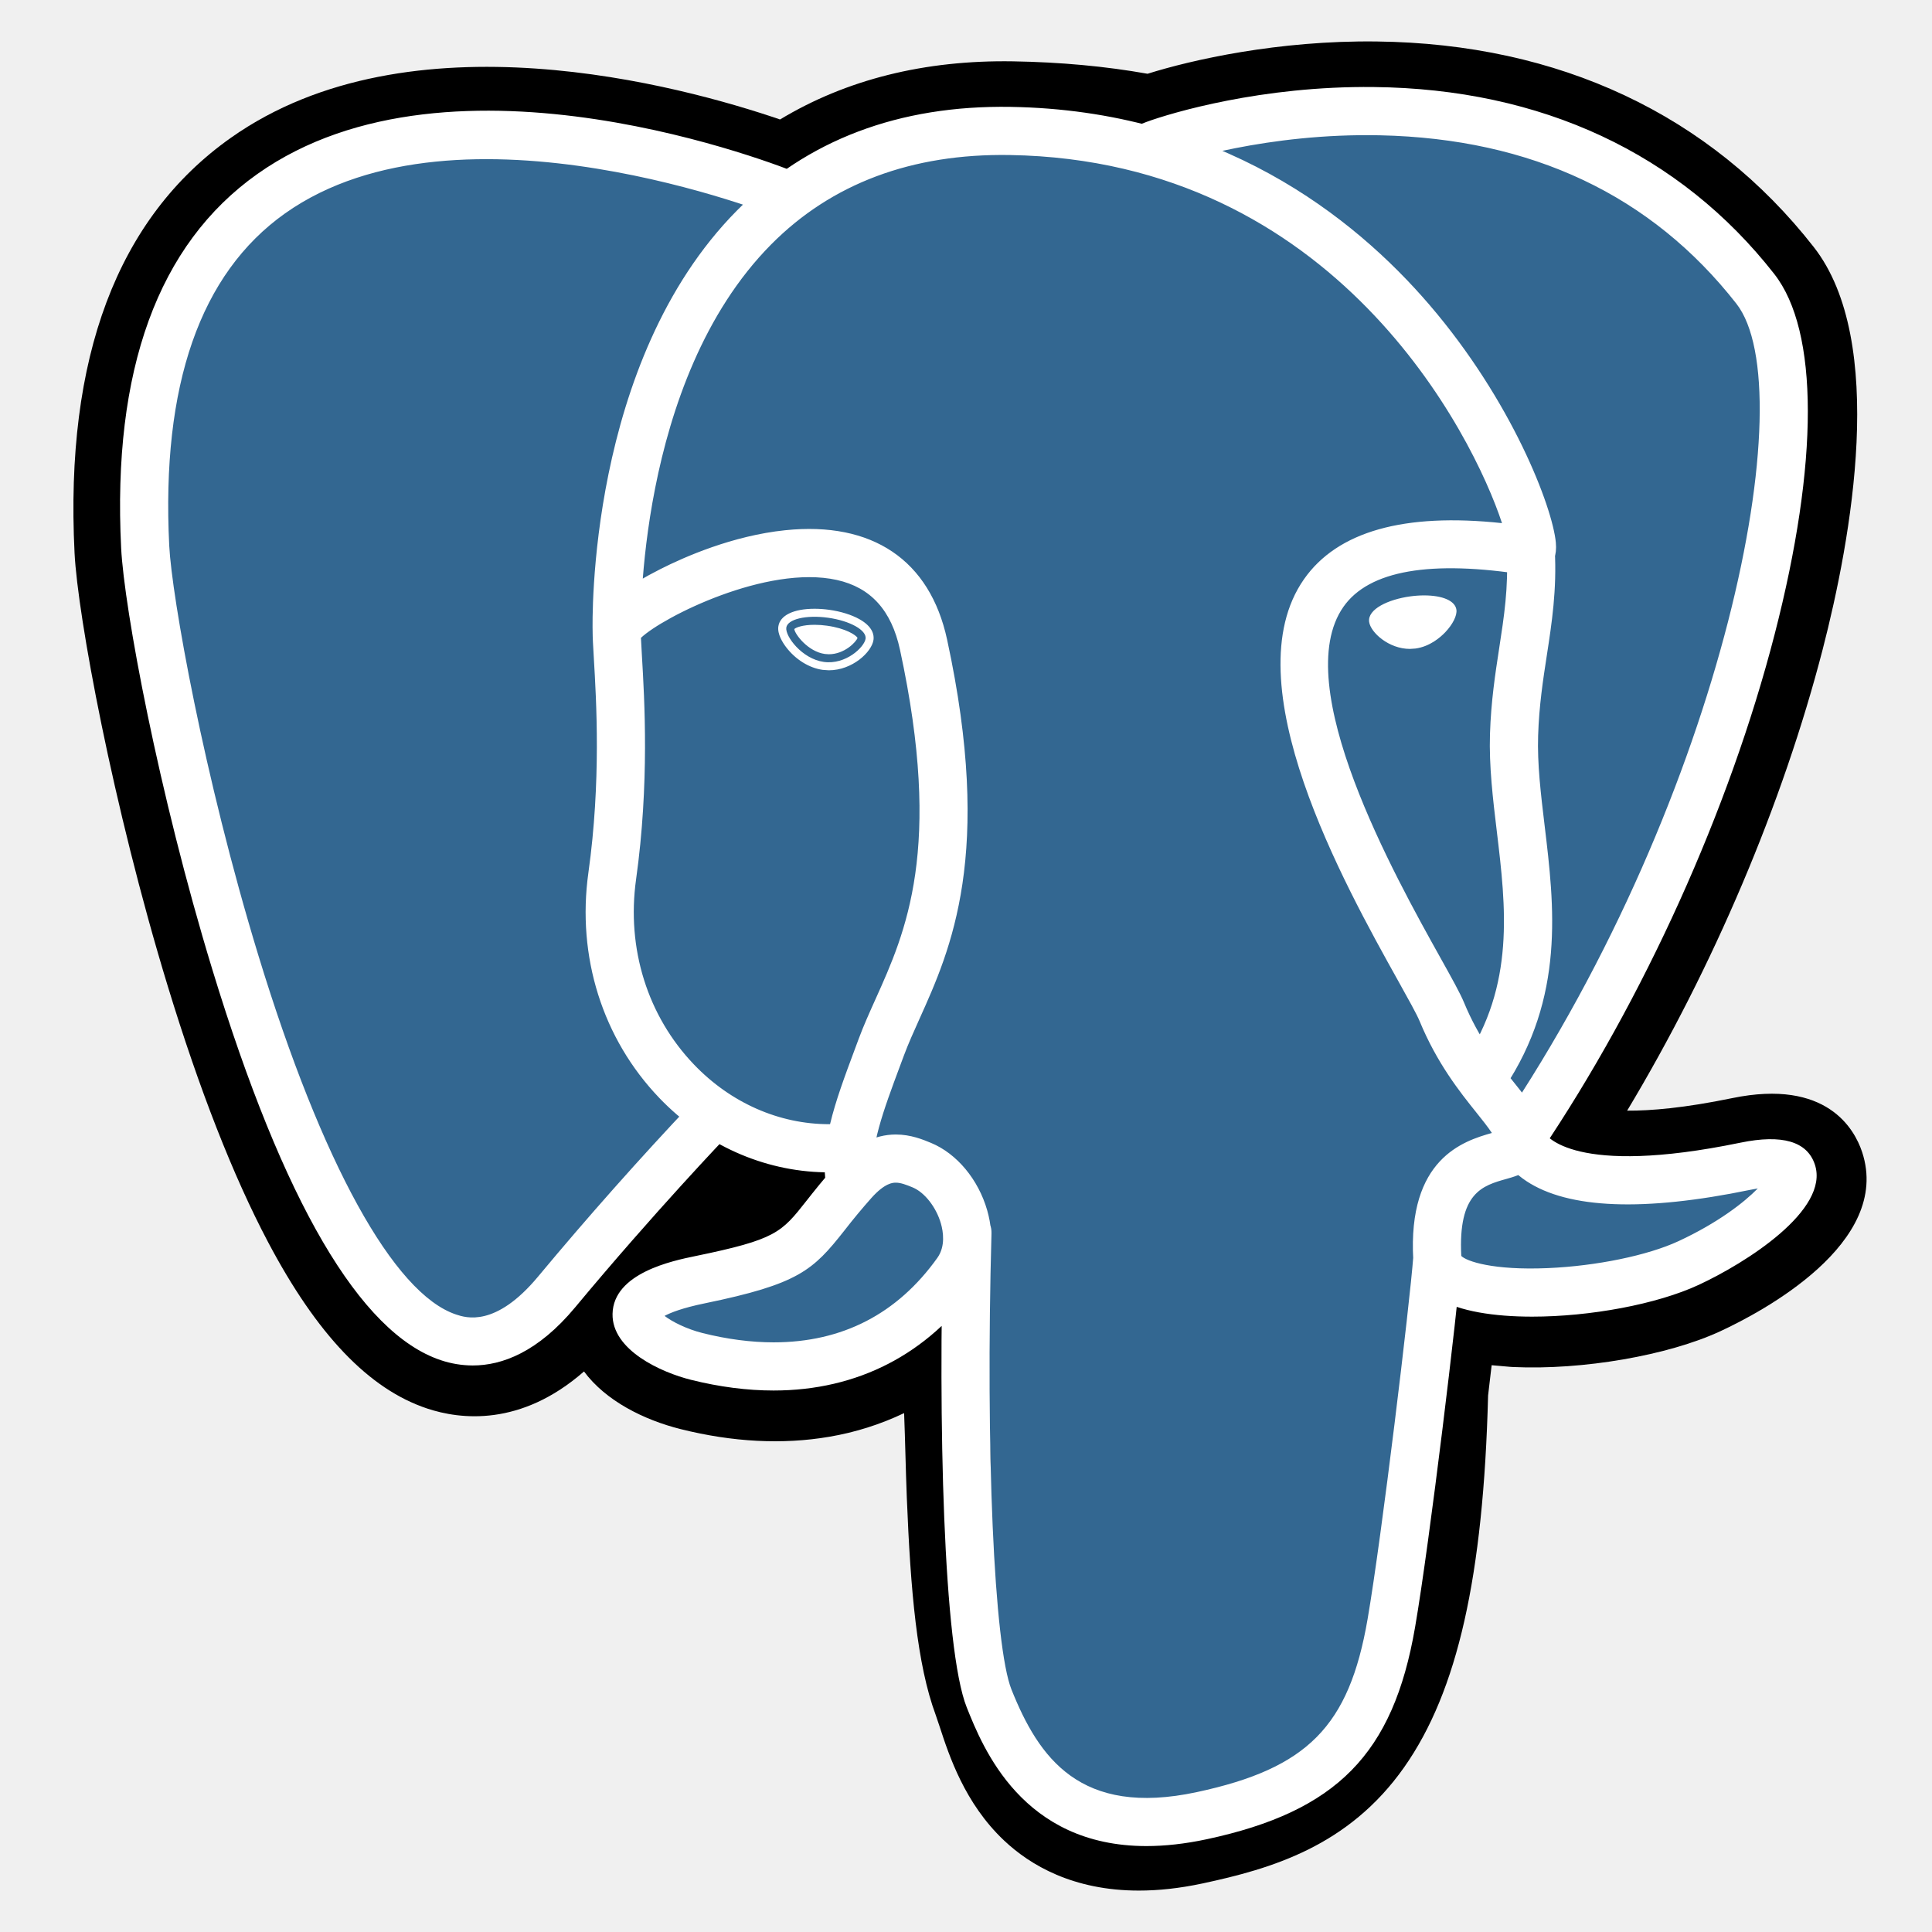
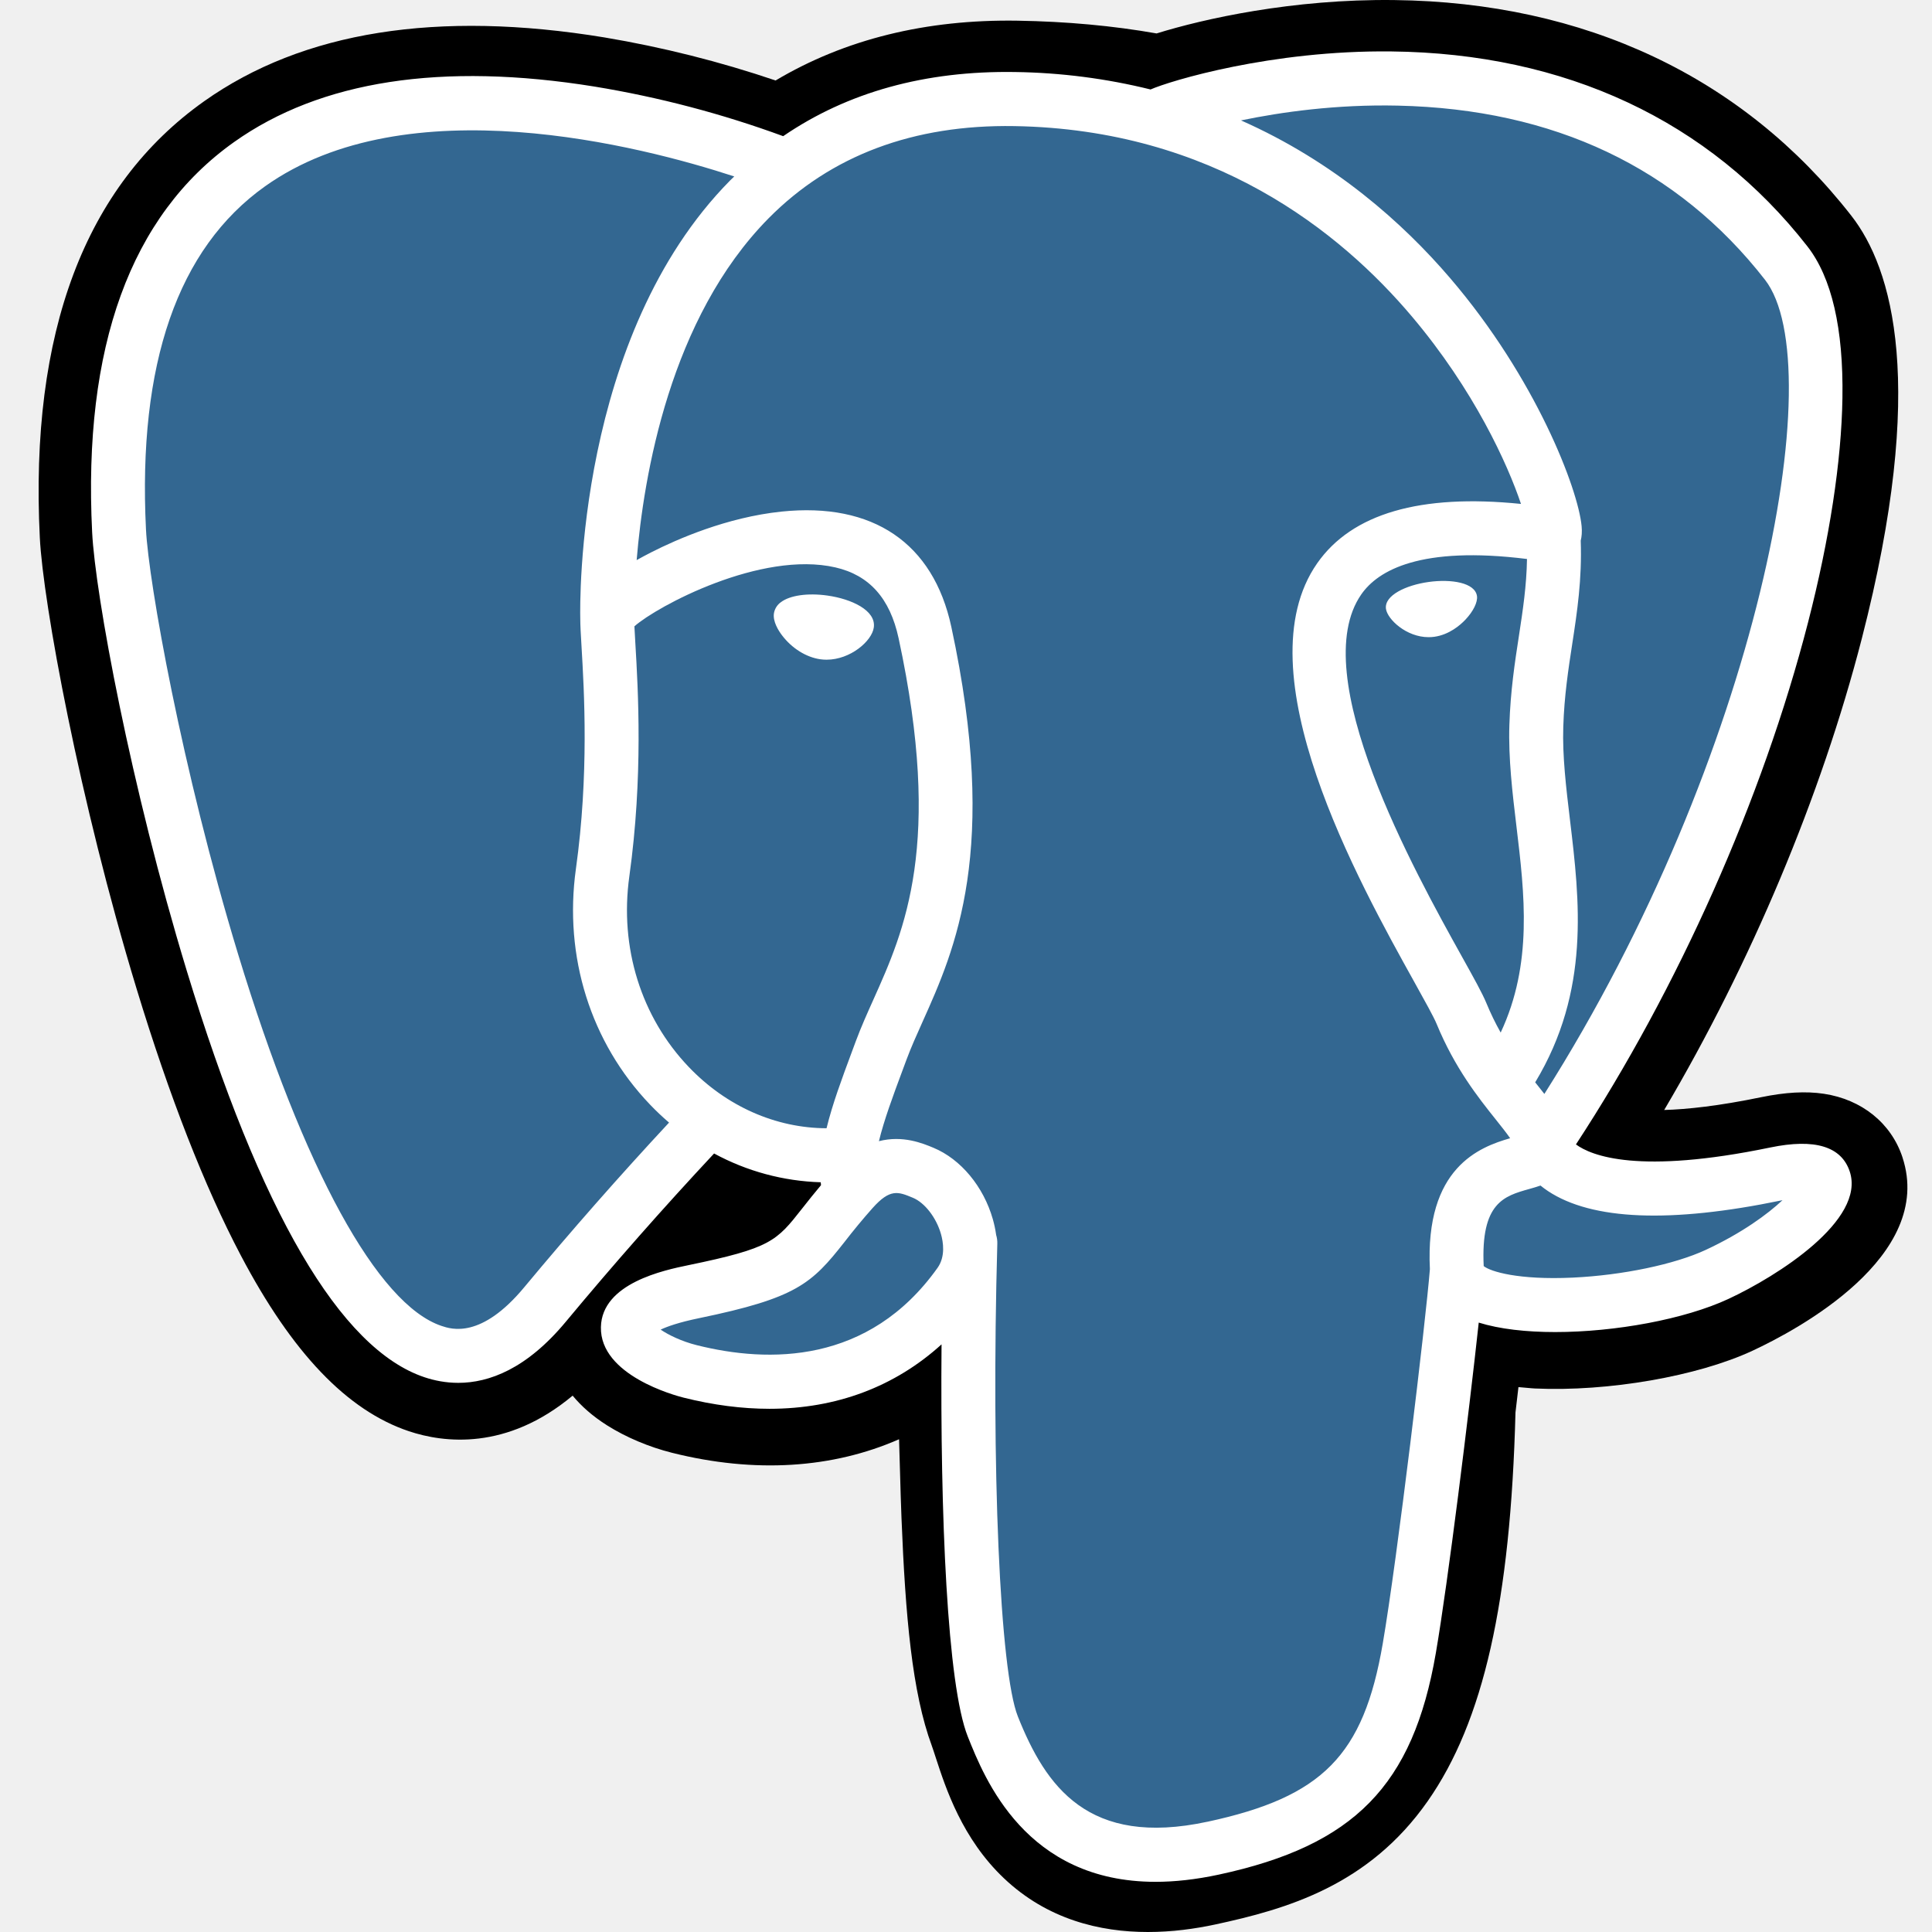
- <svg viewBox="0 0 128 128" width="1em" height="1em">
-   <path d="M93.809 92.112c.785-6.533.55-7.492 5.416-6.433l1.235.108c3.742.17 8.637-.602 11.513-1.938 6.191-2.873 9.861-7.668 3.758-6.409-13.924 2.873-14.881-1.842-14.881-1.842 14.703-21.815 20.849-49.508 15.543-56.287-14.47-18.489-39.517-9.746-39.936-9.52l-.134.025c-2.751-.571-5.83-.912-9.289-.968-6.301-.104-11.082 1.652-14.709 4.402 0 0-44.683-18.409-42.604 23.151.442 8.841 12.672 66.898 27.26 49.362 5.332-6.412 10.484-11.834 10.484-11.834 2.558 1.699 5.622 2.567 8.834 2.255l.249-.212c-.078.796-.044 1.575.099 2.497-3.757 4.199-2.653 4.936-10.166 6.482-7.602 1.566-3.136 4.355-.221 5.084 3.535.884 11.712 2.136 17.238-5.598l-.22.882c1.474 1.18 1.375 8.477 1.583 13.69.209 5.214.558 10.079 1.621 12.948 1.063 2.868 2.317 10.256 12.191 8.14 8.252-1.764 14.561-4.309 15.136-27.985" />
-   <path d="M75.458 125.256c-4.367 0-7.211-1.689-8.938-3.32-2.607-2.46-3.641-5.629-4.259-7.522l-.267-.79c-1.244-3.358-1.666-8.193-1.916-14.419-.038-.935-.064-1.898-.093-2.919-.021-.747-.047-1.684-.085-2.664a18.8 18.8 0 0 1-4.962 1.568c-3.079.526-6.389.356-9.84-.507-2.435-.609-4.965-1.871-6.407-3.82-4.203 3.681-8.212 3.182-10.396 2.453-3.853-1.285-7.301-4.896-10.542-11.037-2.309-4.375-4.542-10.075-6.638-16.943-3.65-11.96-5.969-24.557-6.175-28.693C4.292 23.698 7.777 14.44 15.296 9.129 27.157.751 45.128 5.678 51.68 7.915c4.402-2.653 9.581-3.944 15.433-3.851 3.143.051 6.136.327 8.916.823 2.9-.912 8.628-2.221 15.185-2.139 12.081.144 22.092 4.852 28.949 13.615 4.894 6.252 2.474 19.381.597 26.651-2.642 10.226-7.271 21.102-12.957 30.57 1.544.011 3.781-.174 6.961-.831 6.274-1.295 8.109 2.069 8.607 3.575 1.995 6.042-6.677 10.608-9.382 11.864-3.466 1.609-9.117 2.589-13.745 2.377l-.202-.013-1.216-.107-.12 1.014-.116.991c-.311 11.999-2.025 19.598-5.552 24.619-3.697 5.264-8.835 6.739-13.361 7.709-1.544.33-2.947.474-4.219.474zm-9.19-43.671c2.819 2.256 3.066 6.501 3.287 14.434.028.99.054 1.927.089 2.802.106 2.65.355 8.855 1.327 11.477.137.371.26.747.39 1.146 1.083 3.316 1.626 4.979 6.309 3.978 3.931-.843 5.952-1.599 7.534-3.851 2.299-3.274 3.585-9.86 3.821-19.575l4.783.116-4.75-.57.14-1.186c.455-3.91.783-6.734 3.396-8.602 2.097-1.498 4.486-1.353 6.389-1.01-2.091-1.58-2.669-3.433-2.823-4.193l-.399-1.965 1.121-1.663c6.457-9.58 11.781-21.354 14.609-32.304 2.906-11.251 2.02-17.226 1.134-18.356-11.729-14.987-32.068-8.799-34.192-8.097l-.359.194-1.8.335-.922-.191c-2.542-.528-5.366-.82-8.393-.869-4.756-.08-8.593 1.044-11.739 3.431l-2.183 1.655-2.533-1.043c-5.412-2.213-21.308-6.662-29.696-.721-4.656 3.298-6.777 9.76-6.305 19.207.156 3.119 2.275 14.926 5.771 26.377 4.831 15.825 9.221 21.082 11.054 21.693.32.108 1.15-.537 1.976-1.529a270.708 270.708 0 0 1 10.694-12.07l2.77-2.915 3.349 2.225c1.35.897 2.839 1.406 4.368 1.502l7.987-6.812-1.157 11.808c-.026.265-.039.626.065 1.296l.348 2.238-1.51 1.688-.174.196 4.388 2.025 1.836-2.301z" />
-   <path fill="#336791" d="M115.731 77.44c-13.925 2.873-14.882-1.842-14.882-1.842 14.703-21.816 20.849-49.51 15.545-56.287C101.924.823 76.875 9.566 76.457 9.793l-.135.024c-2.751-.571-5.83-.911-9.291-.967-6.301-.103-11.08 1.652-14.707 4.402 0 0-44.684-18.408-42.606 23.151.442 8.842 12.672 66.899 27.26 49.363 5.332-6.412 10.483-11.834 10.483-11.834 2.559 1.699 5.622 2.567 8.833 2.255l.25-.212c-.078.796-.042 1.575.1 2.497-3.758 4.199-2.654 4.936-10.167 6.482-7.602 1.566-3.136 4.355-.22 5.084 3.534.884 11.712 2.136 17.237-5.598l-.221.882c1.473 1.18 2.507 7.672 2.334 13.557-.174 5.885-.29 9.926.871 13.082 1.16 3.156 2.316 10.256 12.192 8.14 8.252-1.768 12.528-6.351 13.124-13.995.422-5.435 1.377-4.631 1.438-9.49l.767-2.3c.884-7.367.14-9.743 5.225-8.638l1.235.108c3.742.17 8.639-.602 11.514-1.938 6.19-2.871 9.861-7.667 3.758-6.408z" />
-   <path fill="#fff" d="M75.957 122.307c-8.232 0-10.84-6.519-11.907-9.185-1.562-3.907-1.899-19.069-1.551-31.503a1.59 1.59 0 0 1 1.64-1.55 1.594 1.594 0 0 1 1.55 1.639c-.401 14.341.168 27.337 1.324 30.229 1.804 4.509 4.54 8.453 12.275 6.796 7.343-1.575 10.093-4.359 11.318-11.46.94-5.449 2.799-20.951 3.028-24.01a1.593 1.593 0 0 1 1.71-1.472 1.597 1.597 0 0 1 1.472 1.71c-.239 3.185-2.089 18.657-3.065 24.315-1.446 8.387-5.185 12.191-13.794 14.037-1.463.313-2.792.453-4 .454zM31.321 90.466a6.71 6.71 0 0 1-2.116-.35c-5.347-1.784-10.44-10.492-15.138-25.885-3.576-11.717-5.842-23.947-6.041-27.922-.589-11.784 2.445-20.121 9.02-24.778 13.007-9.216 34.888-.44 35.813-.062a1.596 1.596 0 0 1-1.207 2.955c-.211-.086-21.193-8.492-32.768-.285-5.622 3.986-8.203 11.392-7.672 22.011.167 3.349 2.284 15.285 5.906 27.149 4.194 13.742 8.967 22.413 13.096 23.79.648.216 2.62.873 5.439-2.517A245.272 245.272 0 0 1 45.88 73.046a1.596 1.596 0 0 1 2.304 2.208c-.048.05-4.847 5.067-10.077 11.359-2.477 2.979-4.851 3.853-6.786 3.853zm69.429-13.445a1.596 1.596 0 0 1-1.322-2.487c14.863-22.055 20.08-48.704 15.612-54.414-5.624-7.186-13.565-10.939-23.604-11.156-7.433-.16-13.341 1.738-14.307 2.069l-.243.099c-.971.305-1.716-.227-1.997-.849a1.6 1.6 0 0 1 .631-2.025c.046-.027.192-.089.429-.176l-.021.006.021-.007c1.641-.601 7.639-2.4 15.068-2.315 11.108.118 20.284 4.401 26.534 12.388 2.957 3.779 2.964 12.485.019 23.887-3.002 11.625-8.651 24.118-15.497 34.277-.306.457-.81.703-1.323.703zm.76 10.21c-2.538 0-4.813-.358-6.175-1.174-1.4-.839-1.667-1.979-1.702-2.584-.382-6.71 3.32-7.878 5.208-8.411-.263-.398-.637-.866-1.024-1.349-1.101-1.376-2.609-3.26-3.771-6.078-.182-.44-.752-1.463-1.412-2.648-3.579-6.418-11.026-19.773-6.242-26.612 2.214-3.165 6.623-4.411 13.119-3.716C97.6 28.837 88.5 10.625 66.907 10.271c-6.494-.108-11.82 1.889-15.822 5.93-8.96 9.049-8.636 25.422-8.631 25.586a1.595 1.595 0 1 1-3.19.084c-.02-.727-.354-17.909 9.554-27.916C53.455 9.272 59.559 6.96 66.96 7.081c13.814.227 22.706 7.25 27.732 13.101 5.479 6.377 8.165 13.411 8.386 15.759.165 1.746-1.088 2.095-1.341 2.147l-.576.013c-6.375-1.021-10.465-.312-12.156 2.104-3.639 5.201 3.406 17.834 6.414 23.229.768 1.376 1.322 2.371 1.576 2.985.988 2.396 2.277 4.006 3.312 5.3.911 1.138 1.7 2.125 1.982 3.283.131.23 1.99 2.98 13.021.703 2.765-.57 4.423-.083 4.93 1.45.997 3.015-4.597 6.532-7.694 7.97-2.775 1.29-7.204 2.106-11.036 2.106zm-4.696-4.021c.35.353 2.101.962 5.727.806 3.224-.138 6.624-.839 8.664-1.786 2.609-1.212 4.351-2.567 5.253-3.492l-.5.092c-7.053 1.456-12.042 1.262-14.828-.577a6.162 6.162 0 0 1-.54-.401c-.302.119-.581.197-.78.253-1.58.443-3.214.902-2.996 5.105zm-45.562 8.915c-1.752 0-3.596-.239-5.479-.71-1.951-.488-5.24-1.957-5.19-4.37.057-2.707 3.994-3.519 5.476-3.824 5.354-1.103 5.703-1.545 7.376-3.67.488-.619 1.095-1.39 1.923-2.314 1.229-1.376 2.572-2.073 3.992-2.073.989 0 1.8.335 2.336.558 1.708.708 3.133 2.42 3.719 4.467.529 1.847.276 3.625-.71 5.006-3.237 4.533-7.886 6.93-13.443 6.93zm-7.222-4.943c.481.372 1.445.869 2.518 1.137 1.631.408 3.213.615 4.705.615 4.546 0 8.196-1.882 10.847-5.594.553-.774.387-1.757.239-2.274-.31-1.083-1.08-2.068-1.873-2.397-.43-.178-.787-.314-1.115-.314-.176 0-.712 0-1.614 1.009a41.146 41.146 0 0 0-1.794 2.162c-2.084 2.646-3.039 3.544-9.239 4.821-1.513.31-2.289.626-2.674.835zm12.269-7.36a1.596 1.596 0 0 1-1.575-1.354 8.218 8.218 0 0 1-.08-.799c-4.064-.076-7.985-1.82-10.962-4.926-3.764-3.927-5.477-9.368-4.699-14.927.845-6.037.529-11.366.359-14.229-.047-.796-.081-1.371-.079-1.769.003-.505.013-1.844 4.489-4.113 1.592-.807 4.784-2.215 8.271-2.576 5.777-.597 9.585 1.976 10.725 7.246 3.077 14.228.244 20.521-1.825 25.117-.385.856-.749 1.664-1.04 2.447l-.257.69c-1.093 2.931-2.038 5.463-1.748 7.354a1.595 1.595 0 0 1-1.335 1.819l-.244.02zM42.464 42.26l.062 1.139c.176 2.974.504 8.508-.384 14.86-.641 4.585.759 9.06 3.843 12.276 2.437 2.542 5.644 3.945 8.94 3.945h.068c.369-1.555.982-3.197 1.642-4.966l.255-.686c.329-.884.714-1.74 1.122-2.646 1.991-4.424 4.47-9.931 1.615-23.132-.565-2.615-1.936-4.128-4.189-4.627-4.628-1.022-11.525 2.459-12.974 3.837zm9.63-.677c-.08.564 1.033 2.07 2.485 2.271 1.449.203 2.689-.975 2.768-1.539.079-.564-1.033-1.186-2.485-1.388-1.451-.202-2.691.092-2.768.656zm2.818 2.826-.407-.028c-.9-.125-1.81-.692-2.433-1.518-.219-.29-.576-.852-.505-1.354.101-.736.999-1.177 2.4-1.177.313 0 .639.023.967.069.766.106 1.477.327 2.002.62.91.508.977 1.075.936 1.368-.112.813-1.405 2.02-2.96 2.02zm-2.289-2.732c.045.348.907 1.496 2.029 1.651l.261.018c1.036 0 1.81-.815 1.901-1.082-.096-.182-.762-.634-2.025-.81a5.823 5.823 0 0 0-.821-.059c-.812 0-1.243.183-1.345.282zm43.605-1.245c.079.564-1.033 2.07-2.484 2.272-1.45.202-2.691-.975-2.771-1.539-.076-.564 1.036-1.187 2.486-1.388 1.45-.203 2.689.092 2.769.655zm-2.819 2.56c-1.396 0-2.601-1.086-2.7-1.791-.115-.846 1.278-1.489 2.712-1.688.316-.044.629-.066.93-.066 1.238 0 2.058.363 2.14.949.053.379-.238.964-.739 1.492-.331.347-1.026.948-1.973 1.079l-.37.025zm.943-3.013c-.276 0-.564.021-.856.061-1.441.201-2.301.779-2.259 1.089.048.341.968 1.332 2.173 1.332l.297-.021c.787-.109 1.378-.623 1.66-.919.443-.465.619-.903.598-1.052-.028-.198-.56-.49-1.613-.49zm3.965 32.843a1.594 1.594 0 0 1-1.324-2.483c3.398-5.075 2.776-10.25 2.175-15.255-.257-2.132-.521-4.337-.453-6.453.07-2.177.347-3.973.614-5.71.317-2.058.617-4.002.493-6.31a1.595 1.595 0 1 1 3.186-.172c.142 2.638-.197 4.838-.525 6.967-.253 1.643-.515 3.342-.578 5.327-.061 1.874.178 3.864.431 5.97.64 5.322 1.365 11.354-2.691 17.411a1.596 1.596 0 0 1-1.328.708z" />
+ <svg xmlns="http://www.w3.org/2000/svg" fill="none" viewBox="0 0 100 100">
+   <path fill="#000" d="M98.472 59.903c-.582-1.766-2.105-2.996-4.074-3.29-.929-.14-1.992-.08-3.251.18-2.194.453-3.821.626-5.009.66 4.483-7.59 8.129-16.246 10.227-24.394 3.394-13.175 1.58-19.177-.539-21.891C90.218 3.982 82.036.12 72.166.003c-5.267-.064-9.89.978-12.3 1.728-2.246-.397-4.66-.619-7.193-.66-4.749-.076-8.944.962-12.529 3.095a57 57 0 0 0-8.848-2.227C22.644.515 15.672 1.625 10.57 5.238c-6.175 4.374-9.038 11.975-8.509 22.59.168 3.37 2.048 13.625 5.009 23.35 1.701 5.59 3.515 10.232 5.392 13.798 2.661 5.057 5.51 8.035 8.706 9.105 1.792.598 5.048 1.017 8.472-1.843.434.528 1.013 1.051 1.782 1.538.976.617 2.17 1.121 3.361 1.42 4.296 1.077 8.319.808 11.752-.701.02.612.037 1.197.05 1.702.023.819.046 1.622.076 2.373.203 5.08.548 9.03 1.57 11.793.055.152.13.383.21.63.51 1.563 1.361 4.181 3.529 6.232 2.244 2.124 4.958 2.775 7.444 2.775 1.247 0 2.437-.164 3.48-.388 3.72-.8 7.944-2.017 11-6.38 2.889-4.124 4.293-10.337 4.547-20.125l.093-.793.06-.518.68.06.176.012c3.788.173 8.42-.632 11.265-1.957 2.248-1.046 9.452-4.86 7.756-10.008" />
+   <path fill="#336791" d="M91.994 60.904c-11.264 2.33-12.038-1.494-12.038-1.494C91.848 41.714 96.82 19.252 92.53 13.754 80.825-1.242 60.564 5.85 60.226 6.034l-.109.02c-2.225-.464-4.716-.74-7.515-.785-5.096-.084-8.963 1.34-11.896 3.57 0 0-36.145-14.931-34.463 18.78.357 7.17 10.25 54.262 22.05 40.038 4.313-5.201 8.48-9.599 8.48-9.599 2.07 1.379 4.547 2.082 7.145 1.83l.202-.172c-.063.645-.034 1.277.08 2.025-3.04 3.406-2.146 4.003-8.223 5.258-6.149 1.27-2.537 3.533-.178 4.125 2.859.716 9.474 1.732 13.943-4.542l-.178.716c1.19.956 2.027 6.222 1.887 10.996-.14 4.773-.234 8.05.704 10.61.94 2.56 1.874 8.32 9.863 6.603 6.674-1.434 10.134-5.151 10.615-11.352.341-4.408 1.114-3.756 1.163-7.697l.62-1.866c.715-5.975.113-7.903 4.225-7.006l1 .088c3.027.138 6.988-.489 9.313-1.572 5.007-2.33 7.976-6.22 3.04-5.198" />
+   <path fill="#fff" d="M42.821 30.825c-1.015-.142-1.934-.01-2.4.343a.88.88 0 0 0-.364.587c-.058.42.235.884.416 1.123.51.677 1.254 1.143 1.991 1.246q.16.022.319.022c1.229 0 2.347-.96 2.445-1.669.123-.887-1.161-1.478-2.407-1.652m33.627.028c-.097-.695-1.33-.894-2.502-.73-1.17.163-2.303.693-2.209 1.39.076.541 1.052 1.467 2.207 1.467q.147 0 .296-.02c.77-.108 1.337-.599 1.606-.882.409-.431.646-.912.602-1.225" />
+   <path fill="#fff" d="M95.743 60.64c-.43-1.303-1.812-1.722-4.11-1.247-6.818 1.412-9.26.434-10.062-.158 5.3-8.097 9.66-17.885 12.013-27.018 1.114-4.325 1.73-8.343 1.78-11.618.056-3.594-.555-6.235-1.814-7.848-5.076-6.504-12.526-9.993-21.544-10.089-6.2-.07-11.438 1.521-12.453 1.969a31 31 0 0 0-7.008-.903c-4.654-.075-8.677 1.042-12.008 3.32a53.5 53.5 0 0 0-9.758-2.566c-7.905-1.276-14.187-.31-18.67 2.875-5.35 3.8-7.819 10.594-7.34 20.19.16 3.229 1.995 13.162 4.89 22.674 3.811 12.52 7.954 19.607 12.313 21.065.51.17 1.098.29 1.747.29 1.59 0 3.54-.72 5.568-3.164a201 201 0 0 1 7.674-8.708 12.34 12.34 0 0 0 5.52 1.49l.014.15q-.498.596-.974 1.206c-1.334 1.698-1.611 2.052-5.905 2.938-1.222.253-4.466.924-4.513 3.204-.052 2.492 3.835 3.538 4.277 3.649 1.543.387 3.03.578 4.448.578 3.447 0 6.482-1.136 8.906-3.335-.074 8.882.295 17.634 1.358 20.3.872 2.184 3 7.519 9.72 7.519.987 0 2.073-.116 3.267-.372 7.015-1.508 10.06-4.617 11.24-11.471.63-3.663 1.712-12.41 2.22-17.103 1.075.336 2.458.49 3.953.49 3.118 0 6.715-.664 8.972-1.715 2.534-1.18 7.108-4.076 6.279-6.593M79.037 28.933c-.023 1.385-.213 2.642-.414 3.955-.217 1.412-.442 2.871-.498 4.643-.056 1.724.159 3.517.367 5.25.42 3.502.85 7.107-.817 10.665q-.415-.738-.739-1.523c-.207-.504-.657-1.313-1.28-2.432-2.423-4.359-8.099-14.565-5.193-18.73.865-1.24 3.061-2.515 8.574-1.828M72.355 5.467c8.08.179 14.472 3.21 18.997 9.009 3.47 4.448-.351 24.686-11.416 42.146l-.335-.425-.14-.175c2.859-4.735 2.3-9.42 1.802-13.573-.204-1.705-.397-3.315-.348-4.827.05-1.603.262-2.978.466-4.307.252-1.638.507-3.333.437-5.331.052-.21.074-.458.046-.751-.18-1.916-2.362-7.651-6.808-12.841-2.432-2.84-5.98-6.016-10.822-8.16 2.083-.432 4.931-.836 8.12-.765M27.14 66.622c-2.234 2.694-3.777 2.178-4.285 2.008-3.306-1.105-7.143-8.113-10.526-19.226-2.927-9.616-4.637-19.285-4.773-21.997-.427-8.575 1.646-14.551 6.162-17.763 7.349-5.226 19.432-2.098 24.287-.511-.07.069-.142.134-.211.204-7.968 8.068-7.779 21.853-7.759 22.696 0 .325.026.786.064 1.419.137 2.318.392 6.634-.29 11.52-.633 4.542.763 8.987 3.83 12.195q.472.495.991.938a205 205 0 0 0-7.49 8.517m8.514-11.391c-2.472-2.587-3.594-6.184-3.08-9.871.72-5.162.454-9.658.311-12.074-.02-.338-.038-.634-.048-.868 1.164-1.035 6.558-3.933 10.404-3.049 1.755.403 2.825 1.602 3.27 3.663 2.301 10.674.304 15.123-1.3 18.698-.33.736-.643 1.432-.91 2.152l-.207.557c-.523 1.407-1.01 2.716-1.312 3.959-2.628-.008-5.184-1.133-7.128-3.168m.403 14.394c-.767-.192-1.457-.526-1.862-.803.338-.16.94-.377 1.984-.592 5.051-1.043 5.832-1.779 7.535-3.948a33 33 0 0 1 1.447-1.748c.914-1.026 1.331-.852 2.089-.537.614.255 1.212 1.026 1.454 1.876.115.4.244 1.162-.178 1.754-3.558 4.997-8.744 4.933-12.469 3.998m26.437 24.669c-6.18 1.328-8.368-1.834-9.81-5.449-.93-2.333-1.388-12.856-1.063-24.477a1.4 1.4 0 0 0-.06-.444 6 6 0 0 0-.173-.821c-.483-1.69-1.659-3.105-3.07-3.692-.56-.233-1.589-.66-2.825-.343.264-1.089.72-2.32 1.216-3.651l.208-.56c.234-.632.528-1.286.839-1.979 1.679-3.74 3.978-8.863 1.483-20.437-.935-4.335-4.057-6.452-8.789-5.96-2.837.294-5.432 1.442-6.727 2.1q-.416.212-.77.411c.36-4.367 1.726-12.53 6.832-17.695C43 8.047 47.282 6.44 52.5 6.527c10.28.169 16.871 5.459 20.591 9.867 3.206 3.798 4.942 7.625 5.635 9.689-5.21-.532-8.753.5-10.55 3.074-3.907 5.602 2.138 16.473 5.044 21.698.532.957.992 1.785 1.137 2.137.946 2.299 2.171 3.834 3.065 4.954.274.344.54.677.743.968-1.578.456-4.413 1.51-4.154 6.778-.209 2.643-1.69 15.02-2.442 19.392-.994 5.777-3.114 7.928-9.074 9.21m25.794-29.6c-1.613.75-4.313 1.314-6.878 1.435-2.833.133-4.275-.318-4.615-.596-.159-3.283 1.06-3.626 2.35-3.989.202-.057.4-.113.59-.18q.178.146.391.288c2.277 1.507 6.339 1.67 12.073.482l.062-.012c-.773.725-2.096 1.698-3.973 2.572" />
</svg>
